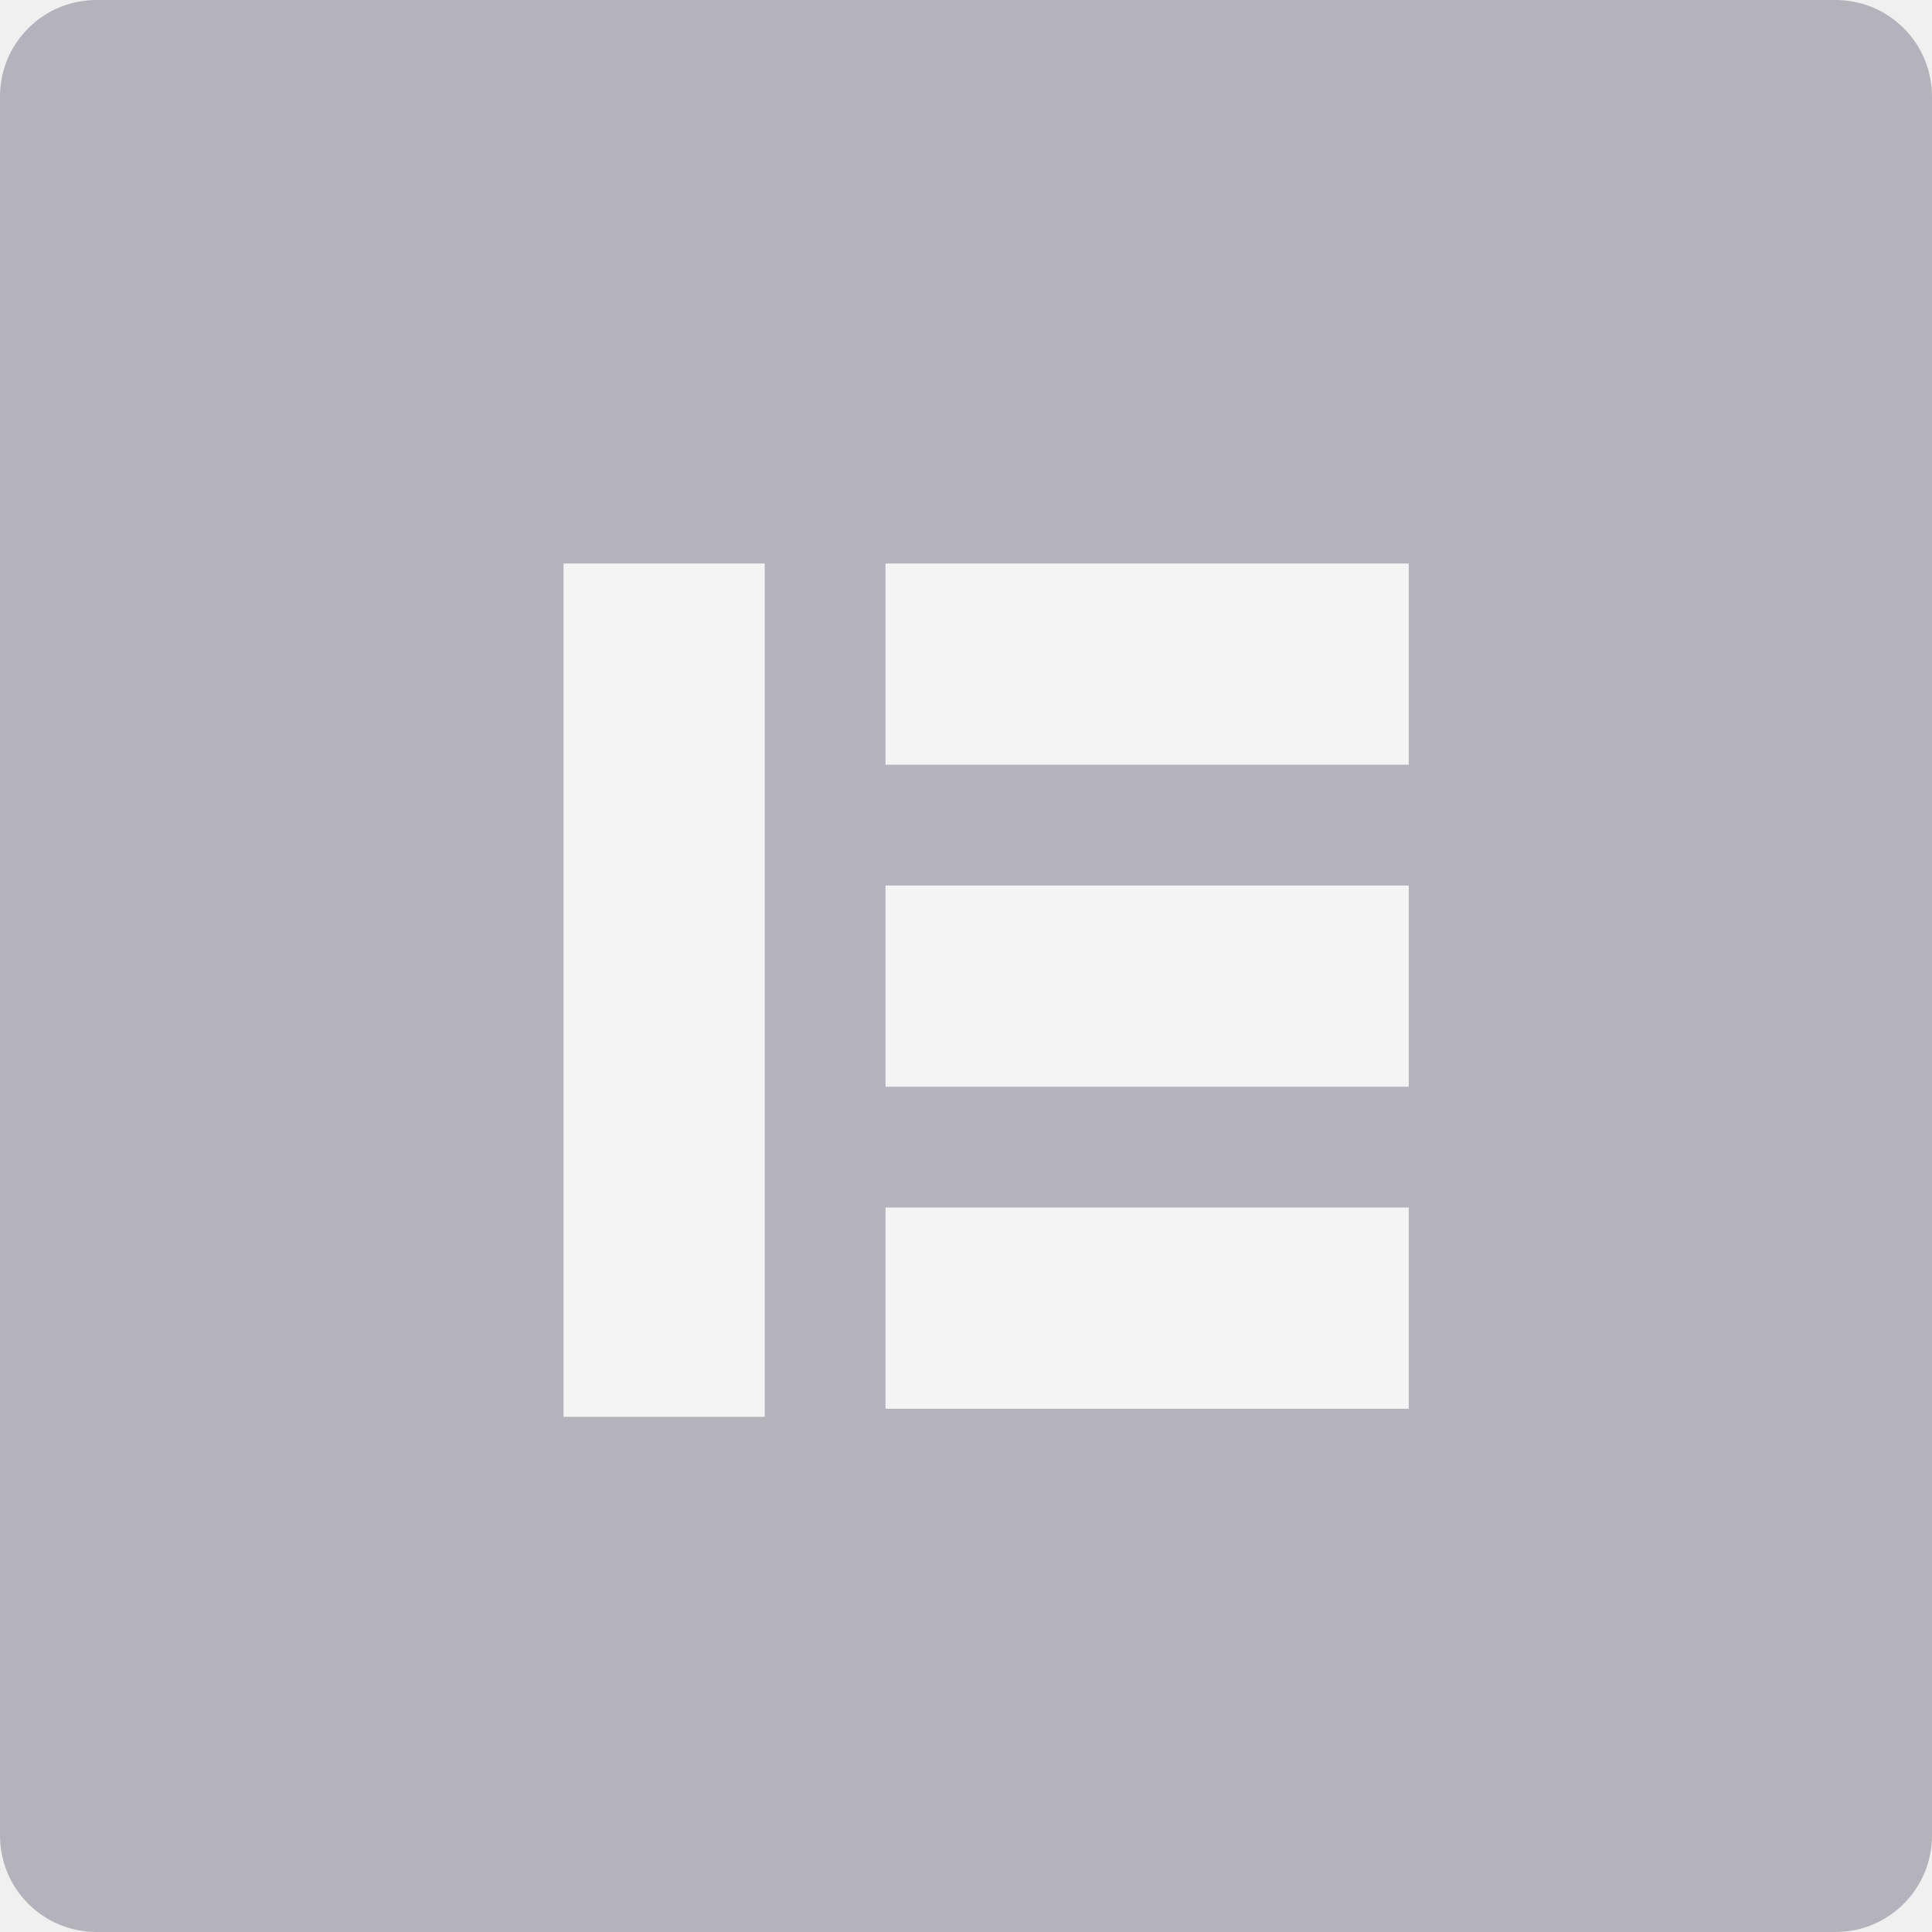
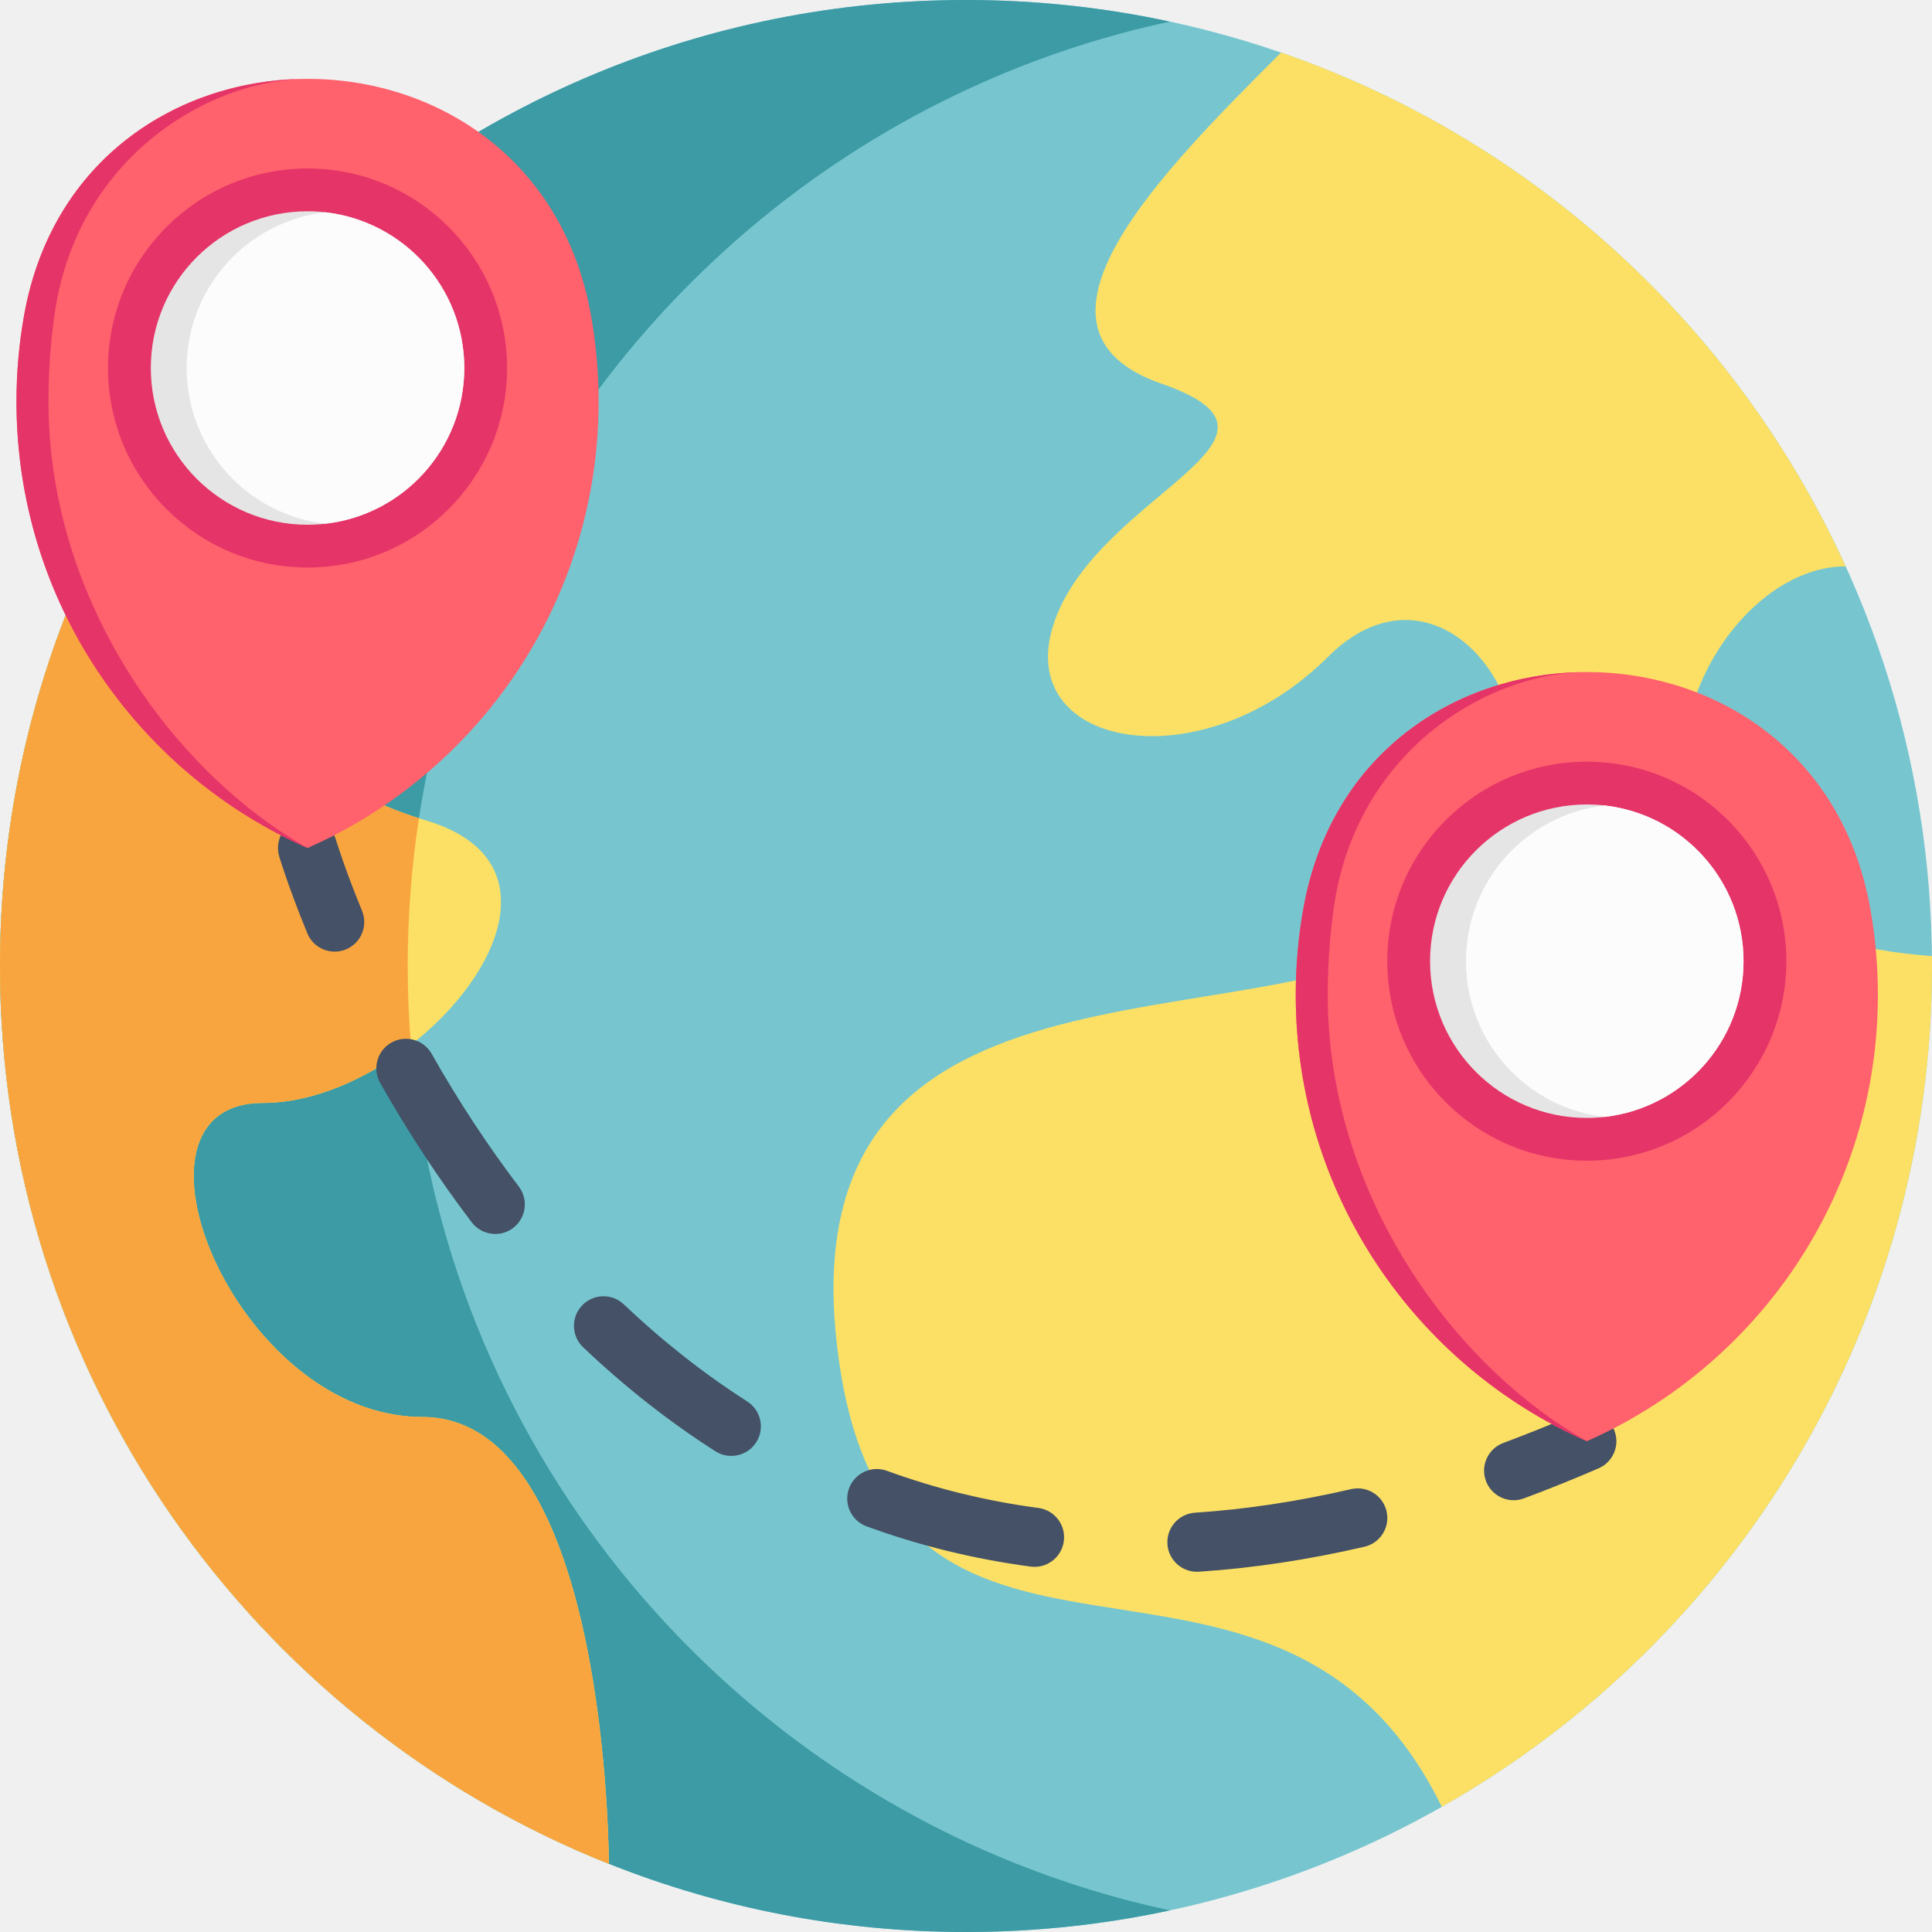
- <svg xmlns="http://www.w3.org/2000/svg" width="48px" height="48px" viewBox="0 0 48 48" version="1.1">
-   <g id="Personal-1-mixed" stroke="none" stroke-width="1" fill="none" fill-rule="evenodd" opacity="0.3">
-     <g transform="translate(-420, -4934)" fill-rule="nonzero" id="clients">
-       <g transform="translate(350, 4446)">
-         <g id="Group-5" transform="translate(59, 487)">
-           <g id="client-1" transform="translate(11, 1)">
-             <path d="M45.6,0 L2.4,0 C1.071,0 0,1.071 0,2.4 L0,45.6 C0,46.929 1.071,48 2.4,48 L45.6,48 C46.929,48 48,46.929 48,45.6 L48,2.4 C48,1.071 46.929,0 45.6,0" id="Path" fill="#282642" />
-             <rect id="Rectangle" fill="#FFFFFF" x="14" y="14" width="5" height="21.2" />
-             <rect id="Rectangle" fill="#FFFFFF" x="22" y="30" width="13" height="5" />
-             <rect id="Rectangle" fill="#FFFFFF" x="22" y="22" width="13" height="5" />
-             <rect id="Rectangle" fill="#FFFFFF" x="22" y="14" width="13" height="5" />
-           </g>
-         </g>
-       </g>
-     </g>
+ <svg xmlns="http://www.w3.org/2000/svg" height="512pt" viewBox="0 0 512 512" width="512pt">
+   <path d="m512 256c0 95.535-52.336 178.848-129.906 222.82v.016c-37.219 21.102-80.258 33.164-126.094 33.164-33.438 0-65.379-6.418-94.652-18.078h-.031c-94.523-37.637-161.316-129.969-161.316-237.922 0-71.746 29.512-136.613 77.07-183.078 46.145-45.113 109.289-72.922 178.93-72.922 29.238 0 57.336 4.906 83.504 13.93 100.379 34.625 172.496 129.922 172.496 242.07zm0 0" fill="#77c6cf" />
+   <path d="m310.023 506.273c-17.418 3.75-35.496 5.727-54.023 5.727-33.438 0-65.379-6.418-94.652-18.078h-.031c-94.523-37.637-161.316-129.969-161.316-237.922 0-71.746 29.512-136.613 77.07-183.078 46.145-45.113 109.289-72.922 178.93-72.922 18.527 0 36.59 1.961 53.992 5.727-48.008 10.309-91.016 34.098-124.871 67.195-47.559 46.465-77.074 111.332-77.074 183.078 0 107.953 66.797 200.285 161.32 237.922h.031c13.043 5.195 26.617 9.359 40.625 12.352zm0 0" fill="#3c9ba5" />
+   <path d="m512 256c0 95.535-52.336 178.848-129.906 222.82-44.613-90.871-148.387-10.438-160.449-123.809-12.047-113.391 124.246-73.582 164.051-113.391 39.809-39.805 0-101.324-33.773-67.551-33.777 33.777-84.438 24.129-72.375-9.648 12.062-33.773 69.961-48.25 28.305-62.727-41.672-14.457 0-56.129 31.621-87.75l.031-.016c66.57 22.965 120.707 72.617 149.609 136.164-31.043 0-59.992 52.93-31.043 81.879 15.715 15.715 35.242 20.008 53.914 21.406.016.867.016 1.754.016 2.621zm0 0" fill="#fce065" />
+   <path d="m161.348 493.922h-.031c-94.523-37.637-161.316-129.969-161.316-237.922 0-71.746 29.512-136.613 77.07-183.078 69.805 16.727 81.867 64.961 36.027 81.848-45.176 16.648-48.168 47.352-2.074 62.082.691.227 1.367.434 2.074.645 32.602 9.777 20.043 40.5-4.195 59.398-11.613 9.055-25.926 15.391-39.23 15.391-41.012 0-7.234 83.23 42.223 83.23s49.453 118.406 49.453 118.406zm0 0" fill="#fce065" />
+   <path d="m161.348 493.922h-.031c-94.523-37.637-161.316-129.969-161.316-237.922 0-71.746 29.512-136.613 77.07-183.078 69.805 16.727 81.867 64.961 36.027 81.848-45.176 16.648-48.168 47.352-2.074 62.082-1.961 12.77-2.977 25.832-2.977 39.148 0 7.027.289 13.992.852 20.895-11.609 9.055-25.926 15.391-39.227 15.391-41.012 0-7.238 83.23 42.219 83.23s49.457 118.406 49.457 118.406zm0 0" fill="#f9a53f" />
+   <g fill="#445166">
+     <path d="m88.695 252.191c-3.082 0-6.008-1.832-7.25-4.863-5.043-12.281-7.359-20.035-7.453-20.363-1.234-4.148 1.133-8.508 5.285-9.738 4.145-1.23 8.508 1.133 9.738 5.281.023.07 2.215 7.395 6.93 18.867 1.641 4.004-.27 8.582-4.273 10.227-.977.402-1.984.59-2.977.59zm0 0" />
+     <path d="m317.195 416.535c-4.098 0-7.543-3.176-7.816-7.32-.281-4.32 2.988-8.051 7.309-8.336 13.359-.875 27.277-2.977 41.363-6.242 4.215-.977 8.426 1.648 9.402 5.863.98 4.219-1.648 8.43-5.863 9.406-14.91 3.457-29.672 5.68-43.875 6.613-.176.012-.348.016-.52.016zm-43.027-1.305c-.344 0-.691-.023-1.039-.07-14.926-1.977-29.551-5.562-43.465-10.66-4.062-1.488-6.152-5.992-4.664-10.055s5.988-6.152 10.055-4.664c12.84 4.703 26.34 8.016 40.129 9.84 4.293.57 7.309 4.508 6.742 8.797-.523 3.945-3.891 6.812-7.758 6.812zm-80.371-29.398c-1.445 0-2.902-.395-4.211-1.23-12.199-7.781-23.992-17.055-35.043-27.559-3.141-2.98-3.266-7.941-.285-11.078 2.98-3.137 7.941-3.266 11.078-.285 10.328 9.812 21.324 18.465 32.68 25.711 3.648 2.328 4.723 7.172 2.395 10.82-1.496 2.344-4.027 3.621-6.613 3.621zm-62.539-58.816c-2.367 0-4.703-1.062-6.246-3.09-8.684-11.414-16.848-23.84-24.266-36.938-2.133-3.77-.809-8.551 2.957-10.684 3.77-2.133 8.551-.809 10.684 2.957 7.07 12.488 14.844 24.32 23.098 35.176 2.621 3.441 1.953 8.359-1.492 10.98-1.414 1.078-3.082 1.598-4.734 1.598zm0 0" />
+     <path d="m401.137 397.574c-3.184 0-6.172-1.949-7.348-5.105-1.508-4.055.555-8.566 4.613-10.078 6.246-2.324 12.645-4.895 19.012-7.648 3.973-1.715 8.586.113 10.301 4.086 1.719 3.973-.109 8.586-4.086 10.301-6.617 2.859-13.266 5.535-19.762 7.953-.902.336-1.824.492-2.73.492zm0 0" />
  </g>
+   <path d="m156.613 83.523c-14.93-83.5-135.289-83.5-150.223 0-1.328 7.434-2.023 15.086-2.023 22.902 0 52.84 31.711 98.27 77.137 118.312 45.426-20.043 77.133-65.473 77.133-118.312 0-7.816-.691-15.469-2.023-22.902zm0 0" fill="#ff616d" />
+   <path d="m81.504 224.738c-45.426-20.047-77.137-65.473-77.137-118.312 0-7.816.695-15.469 2.027-22.902 7.375-41.246 40.465-62.113 73.871-62.605-25.969.645-60.105 21.504-65.844 62.605-1.035 7.434-1.578 15.086-1.578 22.902 0 52.84 33.219 98.266 68.66 118.312zm0 0" fill="#e53467" />
+   <path d="m134.371 97.527c0 29.199-23.668 52.867-52.867 52.867-29.199 0-52.871-23.668-52.871-52.867 0-29.199 23.672-52.871 52.871-52.871 29.199 0 52.867 23.672 52.867 52.871zm0 0" fill="#e53467" />
+   <path d="m123.039 97.523c0 21.332-16.082 38.91-36.781 41.266-1.559.18-3.145.273-4.754.273-22.938 0-41.535-18.598-41.535-41.539 0-22.938 18.598-41.531 41.535-41.531 1.609 0 3.195.094 4.754.273 20.699 2.355 36.781 19.93 36.781 41.258zm0 0" fill="#e5e5e5" />
+   <path d="m123.039 97.523c0 21.332-16.082 38.91-36.781 41.266-20.699-2.355-36.785-19.934-36.785-41.266 0-21.328 16.086-38.902 36.785-41.258 20.699 2.355 36.781 19.93 36.781 41.258zm0 0" fill="#fcfcfc" />
+   <path d="m495.633 240.723c-14.93-83.5-135.289-83.5-150.223 0-1.328 7.434-2.023 15.086-2.023 22.902 0 52.84 31.711 98.266 77.137 118.312 45.422-20.047 77.133-65.473 77.133-118.312 0-7.816-.695-15.469-2.023-22.902zm0 0" fill="#ff616d" />
+   <path d="m420.523 381.938c-45.426-20.047-77.137-65.473-77.137-118.312 0-7.816.695-15.469 2.027-22.902 7.375-41.246 40.465-62.113 73.871-62.605-25.973.645-60.105 21.504-65.844 62.605-1.035 7.434-1.578 15.086-1.578 22.902 0 52.84 33.219 98.266 68.66 118.312zm0 0" fill="#e53467" />
+   <path d="m473.391 254.723c0 29.199-23.668 52.871-52.867 52.871-29.199 0-52.871-23.672-52.871-52.871 0-29.199 23.672-52.867 52.871-52.867 29.199 0 52.867 23.668 52.867 52.867zm0 0" fill="#e53467" />
+   <path d="m462.055 254.723c0 21.328-16.078 38.91-36.777 41.266-1.562.18-3.145.273-4.754.273-22.938 0-41.539-18.602-41.539-41.539s18.602-41.531 41.539-41.531c1.609 0 3.191.09 4.754.27 20.699 2.355 36.777 19.934 36.777 41.262zm0 0" fill="#e5e5e5" />
+   <path d="m462.055 254.723c0 21.328-16.078 38.91-36.777 41.266-20.703-2.355-36.785-19.938-36.785-41.266s16.082-38.906 36.785-41.262c20.699 2.355 36.777 19.934 36.777 41.262zm0 0" fill="#fcfcfc" />
</svg>
